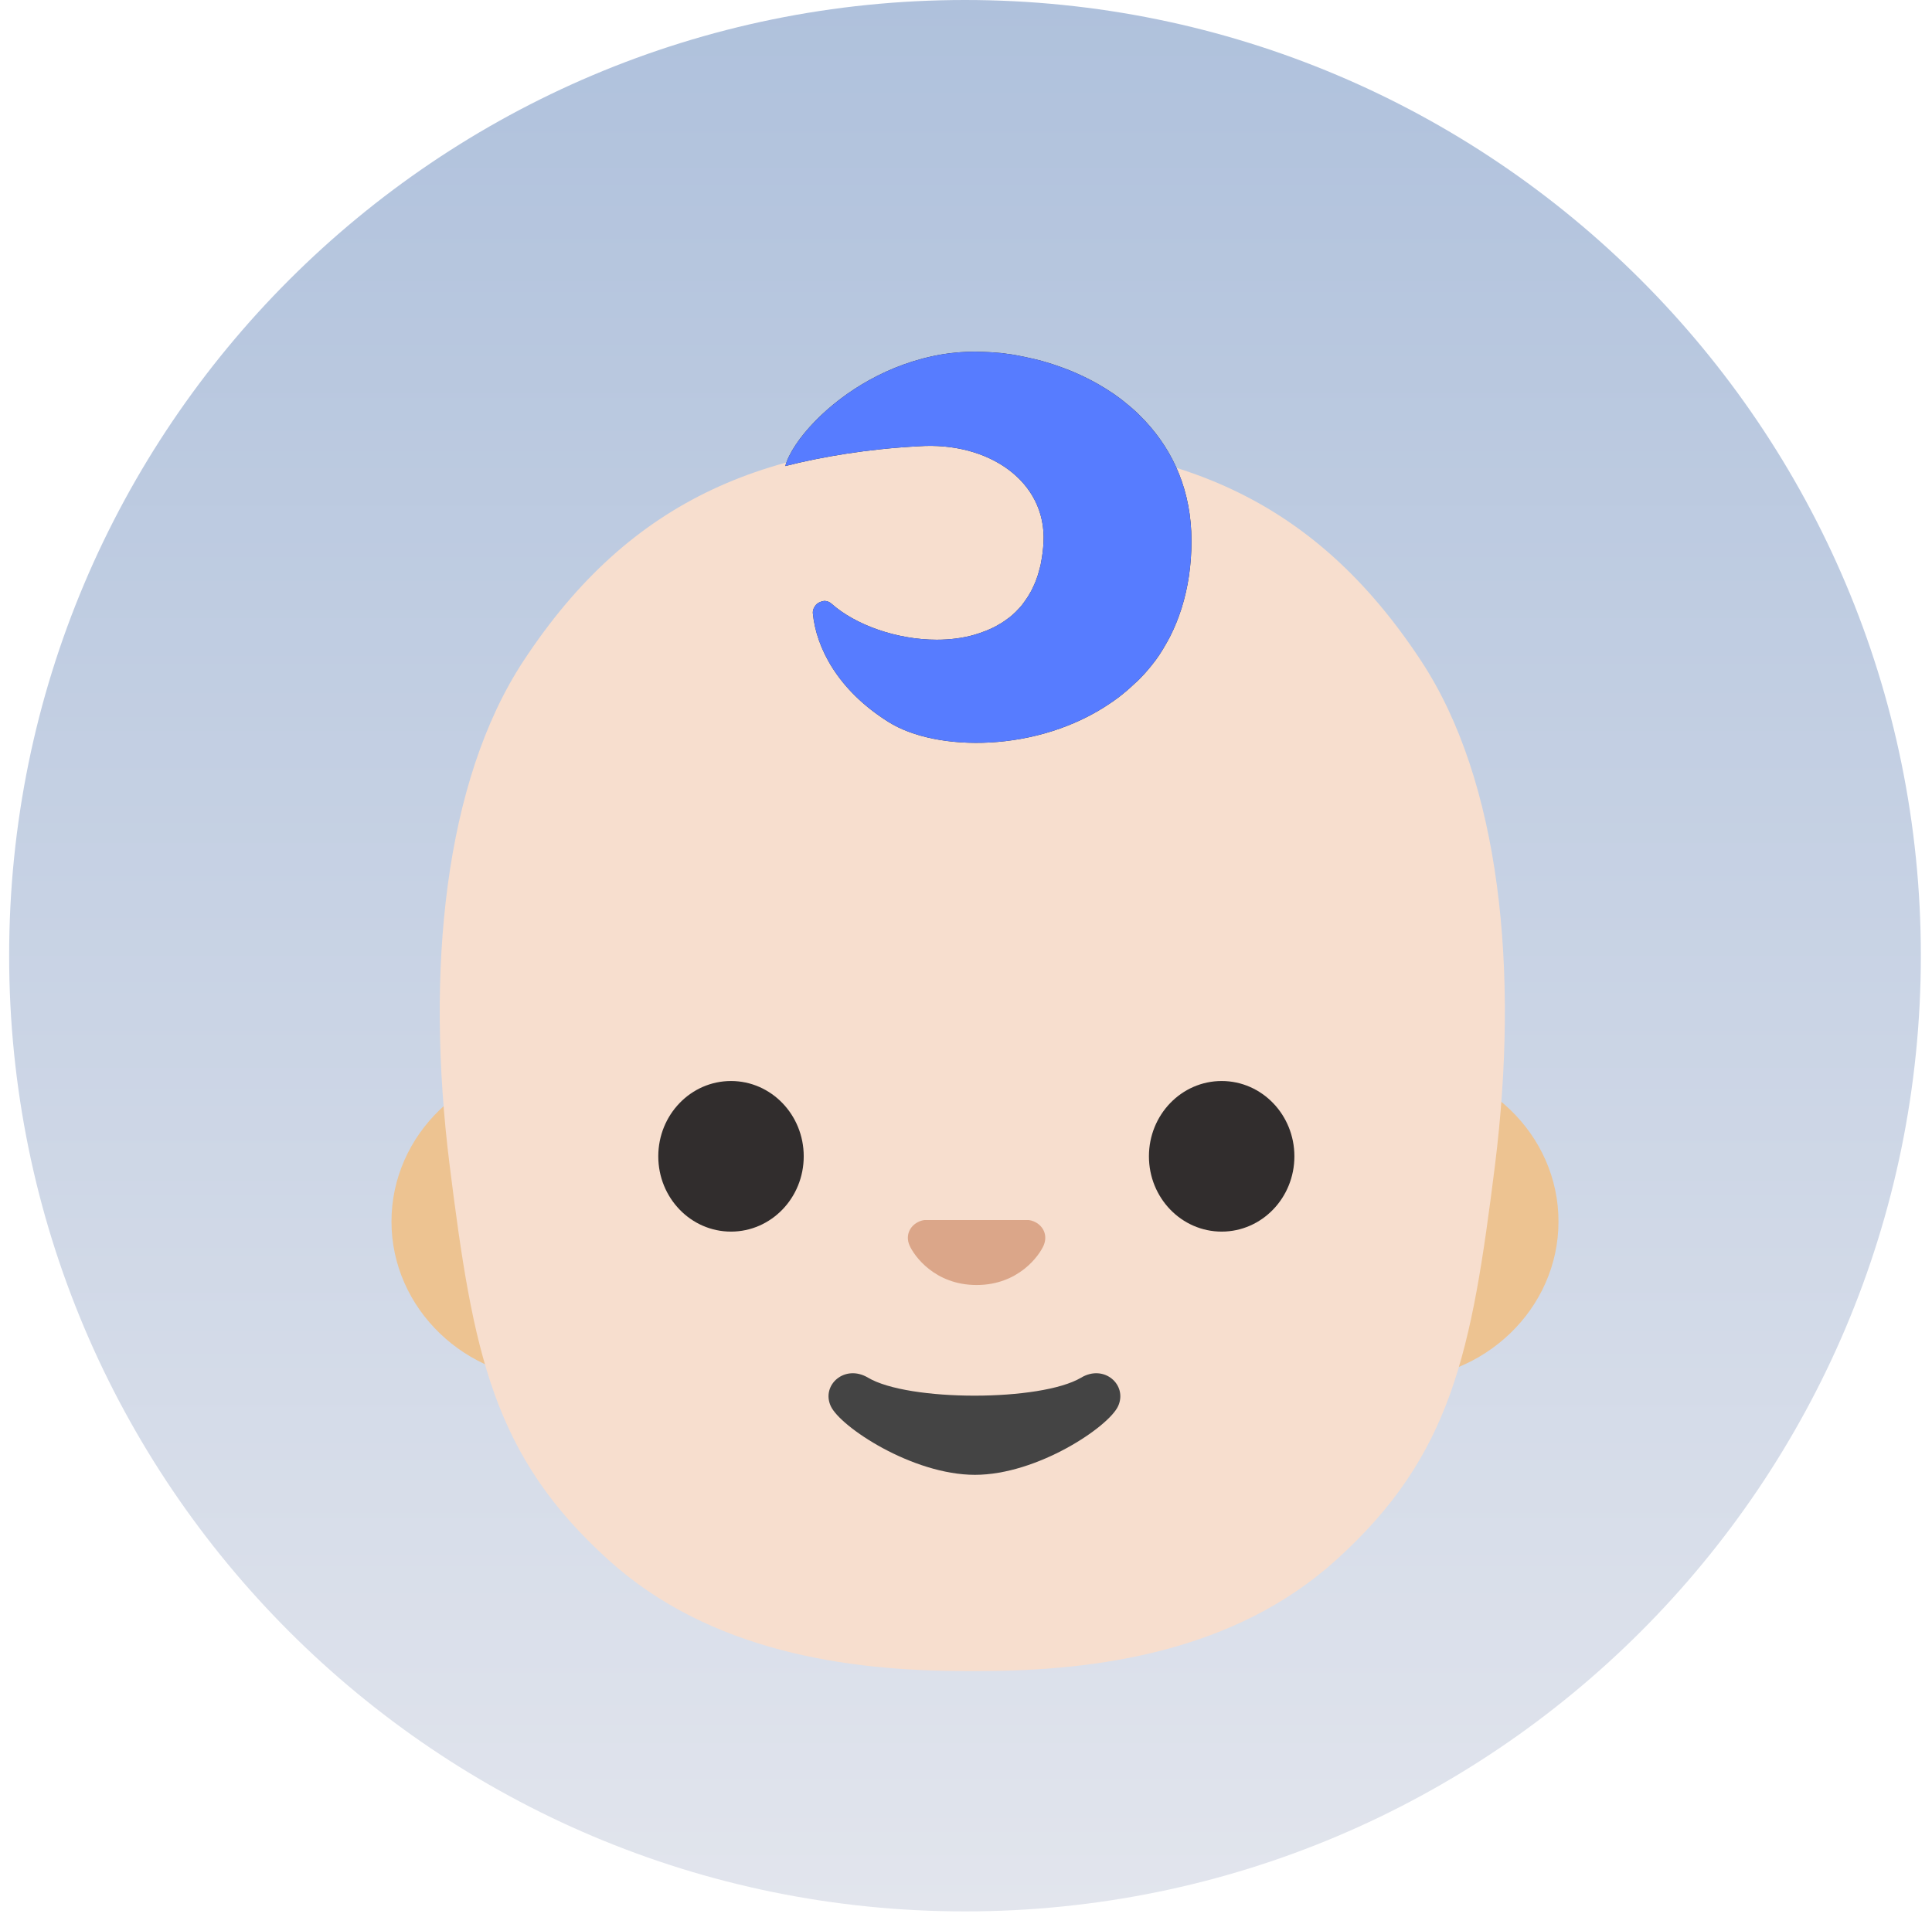
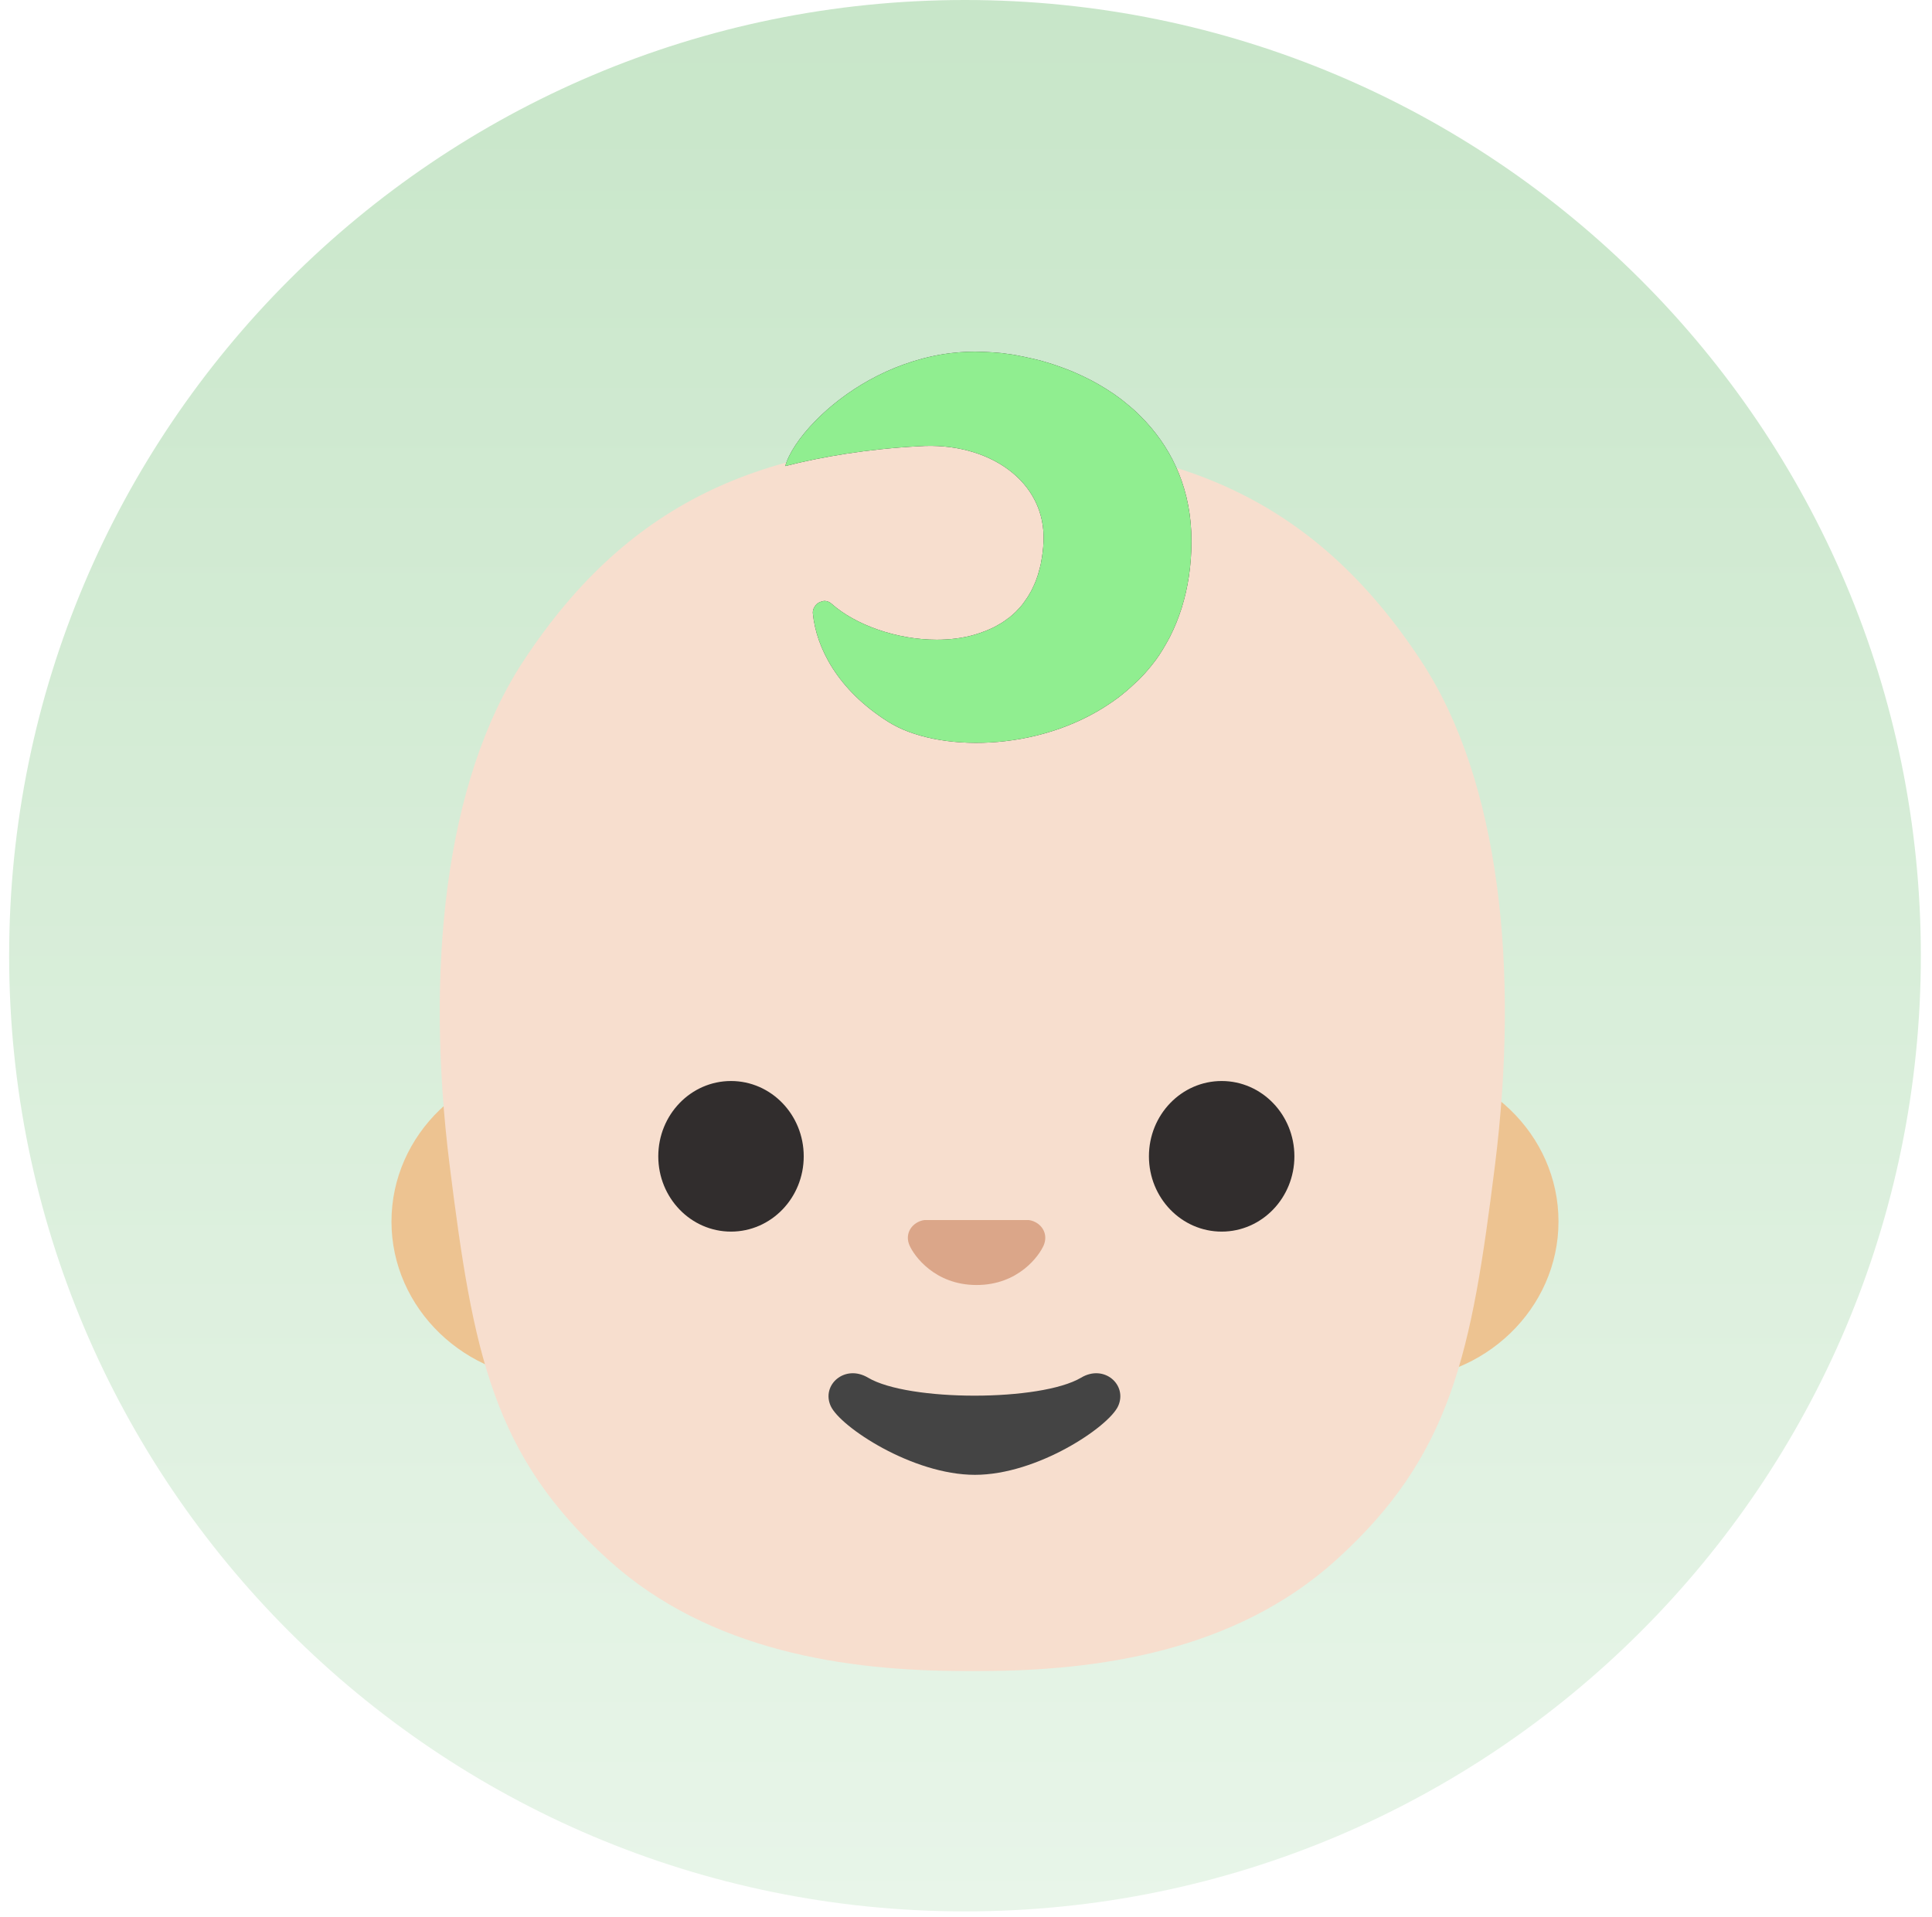
<svg xmlns="http://www.w3.org/2000/svg" width="127" height="126" viewBox="0 0 127 126" fill="none">
-   <circle cx="63.434" cy="62.833" r="62.833" fill="url(#paint0_linear_4741_2342)" />
+   <circle cx="63.434" cy="62.833" r="62.833" fill="url(#paint0_linear_4741_2340)" />
  <path d="M91.646 69.91H36.535C30.596 69.91 25.734 74.588 25.734 80.313C25.734 86.03 30.596 90.715 36.535 90.715H91.646C97.585 90.715 102.447 86.038 102.447 80.313C102.454 74.588 97.592 69.91 91.646 69.91Z" fill="#EDC391" />
  <path d="M93.425 43.463C86.335 32.677 77.195 28.988 63.915 28.988C50.635 28.988 41.494 32.67 34.404 43.463C29.211 51.372 27.956 63.803 29.557 76.611C31.099 88.924 32.376 95.682 40.019 102.58C46.659 108.57 55.674 109.862 63.406 109.862H64.424C72.156 109.862 81.178 108.57 87.811 102.58C95.454 95.682 96.73 88.924 98.272 76.611C99.873 63.803 98.619 51.364 93.425 43.463Z" fill="#F7DECE" />
  <path d="M74.905 44.642C75.008 44.531 75.111 44.428 75.215 44.317C75.288 44.236 75.362 44.147 75.436 44.066C75.606 43.867 75.768 43.668 75.923 43.461L75.989 43.373C76.137 43.173 76.27 42.967 76.403 42.753C76.439 42.694 76.476 42.627 76.513 42.568C76.638 42.355 76.764 42.141 76.882 41.912C76.904 41.875 76.919 41.845 76.934 41.809C77.214 41.255 77.457 40.658 77.657 40.031L77.679 39.964C78.085 38.658 78.321 37.205 78.321 35.567C78.321 32.291 77.14 29.702 75.34 27.747C75.318 27.725 75.303 27.71 75.288 27.688C75.148 27.54 75.001 27.393 74.853 27.245L74.765 27.157C74.593 26.993 74.416 26.836 74.233 26.684C74.086 26.559 73.938 26.441 73.791 26.323C73.754 26.294 73.717 26.271 73.688 26.242L73.201 25.888C73.171 25.873 73.149 25.851 73.119 25.836C72.529 25.438 71.917 25.084 71.282 24.781C71.26 24.766 71.231 24.759 71.209 24.744C71.024 24.656 70.84 24.575 70.655 24.493L70.486 24.42C70.323 24.353 70.161 24.287 69.999 24.228C69.94 24.206 69.873 24.183 69.814 24.161C69.659 24.102 69.504 24.051 69.357 23.999L69.158 23.933C69.003 23.881 68.855 23.837 68.7 23.793C68.634 23.77 68.567 23.756 68.494 23.733C68.339 23.689 68.184 23.652 68.029 23.615L67.837 23.571C67.667 23.534 67.498 23.497 67.335 23.46C67.284 23.453 67.232 23.438 67.18 23.431C66.745 23.335 66.31 23.269 65.875 23.217C65.816 23.21 65.757 23.21 65.698 23.202C65.543 23.188 65.395 23.173 65.24 23.165C65.152 23.158 65.07 23.158 64.982 23.151C64.856 23.143 64.739 23.136 64.62 23.136C64.525 23.136 64.429 23.128 64.325 23.128C64.259 23.128 64.192 23.121 64.133 23.121H64.06C63.742 23.121 63.425 23.136 63.115 23.158C63.056 23.165 62.997 23.165 62.938 23.173C62.621 23.202 62.311 23.232 62.016 23.283C58.394 23.874 55.465 25.777 53.635 27.636C52.536 28.75 51.835 29.849 51.621 30.639H51.629C53.974 30.041 57.007 29.517 60.386 29.34C64.96 29.023 68.781 31.628 68.597 35.626C68.575 36.106 68.516 36.556 68.435 36.976L68.412 37.102C68.376 37.264 68.331 37.426 68.287 37.581C68.265 37.655 68.243 37.729 68.228 37.795C68.184 37.928 68.139 38.061 68.088 38.194C68.058 38.275 68.022 38.356 67.985 38.437C67.933 38.555 67.881 38.666 67.83 38.769C67.785 38.858 67.741 38.939 67.689 39.02C67.638 39.116 67.579 39.212 67.52 39.3C67.461 39.389 67.394 39.477 67.335 39.566C67.284 39.639 67.232 39.713 67.173 39.787C67.077 39.905 66.974 40.016 66.871 40.119C66.841 40.149 66.812 40.185 66.782 40.215C66.642 40.355 66.494 40.481 66.339 40.606C66.31 40.628 66.273 40.65 66.243 40.672C66.118 40.77 65.987 40.861 65.853 40.945C65.808 40.968 65.771 40.997 65.727 41.019C65.594 41.1 65.462 41.174 65.329 41.24C65.284 41.263 65.248 41.285 65.203 41.3C65.063 41.366 64.915 41.432 64.761 41.491C64.731 41.506 64.694 41.521 64.657 41.528C64.488 41.595 64.318 41.654 64.141 41.705C64.126 41.713 64.111 41.713 64.097 41.72C63.3 41.956 62.444 42.059 61.574 42.059C58.947 42.059 56.225 41.086 54.661 39.691C54.531 39.574 54.363 39.508 54.188 39.507C54.152 39.507 54.115 39.522 54.085 39.529C54.056 39.536 54.019 39.536 53.989 39.551C53.945 39.566 53.901 39.581 53.856 39.603C53.783 39.639 53.724 39.684 53.665 39.736C53.65 39.75 53.643 39.765 53.628 39.78C53.576 39.839 53.532 39.913 53.495 39.986C53.488 40.001 53.488 40.008 53.48 40.023C53.443 40.119 53.421 40.23 53.436 40.348C53.657 42.576 55.059 45.365 58.394 47.46C61.566 49.459 68.243 49.481 72.994 46.228L73.127 46.139C73.267 46.036 73.415 45.933 73.555 45.829C73.614 45.785 73.68 45.733 73.739 45.682C73.946 45.52 74.145 45.35 74.337 45.173L74.624 44.907C74.728 44.826 74.816 44.73 74.905 44.642Z" fill="#312D2D" />
-   <path d="M74.905 44.642C75.008 44.531 75.111 44.428 75.215 44.317C75.288 44.236 75.362 44.147 75.436 44.066C75.606 43.867 75.768 43.668 75.923 43.461L75.989 43.373C76.137 43.173 76.27 42.967 76.403 42.753C76.439 42.694 76.476 42.627 76.513 42.568C76.638 42.355 76.764 42.141 76.882 41.912C76.904 41.875 76.919 41.845 76.934 41.809C77.214 41.255 77.457 40.658 77.657 40.031L77.679 39.964C78.085 38.658 78.321 37.205 78.321 35.567C78.321 32.291 77.14 29.702 75.34 27.747C75.318 27.725 75.303 27.71 75.288 27.688C75.148 27.54 75.001 27.393 74.853 27.245L74.765 27.157C74.593 26.993 74.416 26.836 74.233 26.684C74.086 26.559 73.938 26.441 73.791 26.323C73.754 26.294 73.717 26.271 73.688 26.242L73.201 25.888C73.171 25.873 73.149 25.851 73.119 25.836C72.529 25.438 71.917 25.084 71.282 24.781C71.26 24.766 71.231 24.759 71.209 24.744C71.024 24.656 70.84 24.575 70.655 24.493L70.486 24.42C70.323 24.353 70.161 24.287 69.999 24.228C69.94 24.206 69.873 24.183 69.814 24.161C69.659 24.102 69.504 24.051 69.357 23.999L69.158 23.933C69.003 23.881 68.855 23.837 68.7 23.793C68.634 23.77 68.567 23.756 68.494 23.733C68.339 23.689 68.184 23.652 68.029 23.615L67.837 23.571C67.667 23.534 67.498 23.497 67.335 23.46C67.284 23.453 67.232 23.438 67.18 23.431C66.745 23.335 66.31 23.269 65.875 23.217C65.816 23.21 65.757 23.21 65.698 23.202C65.543 23.188 65.395 23.173 65.24 23.165C65.152 23.158 65.07 23.158 64.982 23.151C64.856 23.143 64.739 23.136 64.62 23.136C64.525 23.136 64.429 23.128 64.325 23.128C64.259 23.128 64.192 23.121 64.133 23.121H64.06C63.742 23.121 63.425 23.136 63.115 23.158C63.056 23.165 62.997 23.165 62.938 23.173C62.621 23.202 62.311 23.232 62.016 23.283C58.394 23.874 55.465 25.777 53.635 27.636C52.536 28.75 51.835 29.849 51.621 30.639H51.629C53.974 30.041 57.007 29.517 60.386 29.34C64.96 29.023 68.781 31.628 68.597 35.626C68.575 36.106 68.516 36.556 68.435 36.976L68.412 37.102C68.376 37.264 68.331 37.426 68.287 37.581C68.265 37.655 68.243 37.729 68.228 37.795C68.184 37.928 68.139 38.061 68.088 38.194C68.058 38.275 68.022 38.356 67.985 38.437C67.933 38.555 67.881 38.666 67.83 38.769C67.785 38.858 67.741 38.939 67.689 39.02C67.638 39.116 67.579 39.212 67.52 39.3C67.461 39.389 67.394 39.477 67.335 39.566C67.284 39.639 67.232 39.713 67.173 39.787C67.077 39.905 66.974 40.016 66.871 40.119C66.841 40.149 66.812 40.185 66.782 40.215C66.642 40.355 66.494 40.481 66.339 40.606C66.31 40.628 66.273 40.65 66.243 40.672C66.118 40.77 65.987 40.861 65.853 40.945C65.808 40.968 65.771 40.997 65.727 41.019C65.594 41.1 65.462 41.174 65.329 41.24C65.284 41.263 65.248 41.285 65.203 41.3C65.063 41.366 64.915 41.432 64.761 41.491C64.731 41.506 64.694 41.521 64.657 41.528C64.488 41.595 64.318 41.654 64.141 41.705C64.126 41.713 64.111 41.713 64.097 41.72C63.3 41.956 62.444 42.059 61.574 42.059C58.947 42.059 56.225 41.086 54.661 39.691C54.531 39.574 54.363 39.508 54.188 39.507C54.152 39.507 54.115 39.522 54.085 39.529C54.056 39.536 54.019 39.536 53.989 39.551C53.945 39.566 53.901 39.581 53.856 39.603C53.783 39.639 53.724 39.684 53.665 39.736C53.65 39.75 53.643 39.765 53.628 39.78C53.576 39.839 53.532 39.913 53.495 39.986C53.488 40.001 53.488 40.008 53.48 40.023C53.443 40.119 53.421 40.23 53.436 40.348C53.657 42.576 55.059 45.365 58.394 47.46C61.566 49.459 68.243 49.481 72.994 46.228L73.127 46.139C73.267 46.036 73.415 45.933 73.555 45.829C73.614 45.785 73.68 45.733 73.739 45.682C73.946 45.52 74.145 45.35 74.337 45.173L74.624 44.907C74.728 44.826 74.816 44.73 74.905 44.642Z" fill="#577CFF" />
+   <path d="M74.905 44.642C75.008 44.531 75.111 44.428 75.215 44.317C75.288 44.236 75.362 44.147 75.436 44.066C75.606 43.867 75.768 43.668 75.923 43.461L75.989 43.373C76.137 43.173 76.27 42.967 76.403 42.753C76.439 42.694 76.476 42.627 76.513 42.568C76.638 42.355 76.764 42.141 76.882 41.912C76.904 41.875 76.919 41.845 76.934 41.809C77.214 41.255 77.457 40.658 77.657 40.031L77.679 39.964C78.085 38.658 78.321 37.205 78.321 35.567C78.321 32.291 77.14 29.702 75.34 27.747C75.318 27.725 75.303 27.71 75.288 27.688C75.148 27.54 75.001 27.393 74.853 27.245L74.765 27.157C74.593 26.993 74.416 26.836 74.233 26.684C74.086 26.559 73.938 26.441 73.791 26.323C73.754 26.294 73.717 26.271 73.688 26.242L73.201 25.888C73.171 25.873 73.149 25.851 73.119 25.836C72.529 25.438 71.917 25.084 71.282 24.781C71.26 24.766 71.231 24.759 71.209 24.744C71.024 24.656 70.84 24.575 70.655 24.493L70.486 24.42C70.323 24.353 70.161 24.287 69.999 24.228C69.94 24.206 69.873 24.183 69.814 24.161C69.659 24.102 69.504 24.051 69.357 23.999L69.158 23.933C69.003 23.881 68.855 23.837 68.7 23.793C68.634 23.77 68.567 23.756 68.494 23.733C68.339 23.689 68.184 23.652 68.029 23.615L67.837 23.571C67.667 23.534 67.498 23.497 67.335 23.46C67.284 23.453 67.232 23.438 67.18 23.431C66.745 23.335 66.31 23.269 65.875 23.217C65.816 23.21 65.757 23.21 65.698 23.202C65.543 23.188 65.395 23.173 65.24 23.165C65.152 23.158 65.07 23.158 64.982 23.151C64.856 23.143 64.739 23.136 64.62 23.136C64.525 23.136 64.429 23.128 64.325 23.128C64.259 23.128 64.192 23.121 64.133 23.121H64.06C63.742 23.121 63.425 23.136 63.115 23.158C63.056 23.165 62.997 23.165 62.938 23.173C62.621 23.202 62.311 23.232 62.016 23.283C58.394 23.874 55.465 25.777 53.635 27.636C52.536 28.75 51.835 29.849 51.621 30.639H51.629C53.974 30.041 57.007 29.517 60.386 29.34C64.96 29.023 68.781 31.628 68.597 35.626C68.575 36.106 68.516 36.556 68.435 36.976L68.412 37.102C68.376 37.264 68.331 37.426 68.287 37.581C68.265 37.655 68.243 37.729 68.228 37.795C68.184 37.928 68.139 38.061 68.088 38.194C68.058 38.275 68.022 38.356 67.985 38.437C67.933 38.555 67.881 38.666 67.83 38.769C67.785 38.858 67.741 38.939 67.689 39.02C67.638 39.116 67.579 39.212 67.52 39.3C67.461 39.389 67.394 39.477 67.335 39.566C67.284 39.639 67.232 39.713 67.173 39.787C67.077 39.905 66.974 40.016 66.871 40.119C66.841 40.149 66.812 40.185 66.782 40.215C66.642 40.355 66.494 40.481 66.339 40.606C66.31 40.628 66.273 40.65 66.243 40.672C66.118 40.77 65.987 40.861 65.853 40.945C65.808 40.968 65.771 40.997 65.727 41.019C65.594 41.1 65.462 41.174 65.329 41.24C65.284 41.263 65.248 41.285 65.203 41.3C65.063 41.366 64.915 41.432 64.761 41.491C64.731 41.506 64.694 41.521 64.657 41.528C64.488 41.595 64.318 41.654 64.141 41.705C64.126 41.713 64.111 41.713 64.097 41.72C63.3 41.956 62.444 42.059 61.574 42.059C58.947 42.059 56.225 41.086 54.661 39.691C54.531 39.574 54.363 39.508 54.188 39.507C54.152 39.507 54.115 39.522 54.085 39.529C54.056 39.536 54.019 39.536 53.989 39.551C53.945 39.566 53.901 39.581 53.856 39.603C53.783 39.639 53.724 39.684 53.665 39.736C53.65 39.75 53.643 39.765 53.628 39.78C53.576 39.839 53.532 39.913 53.495 39.986C53.488 40.001 53.488 40.008 53.48 40.023C53.443 40.119 53.421 40.23 53.436 40.348C53.657 42.576 55.059 45.365 58.394 47.46C61.566 49.459 68.243 49.481 72.994 46.228L73.127 46.139C73.267 46.036 73.415 45.933 73.555 45.829C73.614 45.785 73.68 45.733 73.739 45.682C73.946 45.52 74.145 45.35 74.337 45.173L74.624 44.907C74.728 44.826 74.816 44.73 74.905 44.642Z" fill="#90EE90" />
  <path d="M67.937 80.294C67.838 80.253 67.733 80.226 67.627 80.213H60.766C60.662 80.228 60.559 80.25 60.456 80.294C59.836 80.545 59.489 81.194 59.785 81.873C60.08 82.559 61.444 84.484 64.196 84.484C66.948 84.484 68.313 82.559 68.608 81.873C68.896 81.187 68.556 80.545 67.937 80.294Z" fill="#DBA689" />
  <path d="M48.052 80.973C50.693 80.973 52.833 78.757 52.833 76.023C52.833 73.289 50.693 71.072 48.052 71.072C45.412 71.072 43.272 73.289 43.272 76.023C43.272 78.757 45.412 80.973 48.052 80.973Z" fill="#312D2D" />
  <path d="M80.306 80.973C82.946 80.973 85.087 78.757 85.087 76.023C85.087 73.289 82.946 71.072 80.306 71.072C77.666 71.072 75.525 73.289 75.525 76.023C75.525 78.757 77.666 80.973 80.306 80.973Z" fill="#312D2D" />
  <path d="M71.068 90.575C68.412 92.154 59.706 92.154 57.058 90.575C55.531 89.668 53.974 91.055 54.608 92.442C55.228 93.807 59.979 96.964 64.088 96.964C68.191 96.964 72.883 93.807 73.502 92.442C74.129 91.055 72.588 89.668 71.068 90.575Z" fill="#444444" />
  <defs>
-     <linearGradient id="paint0_linear_4741_2342" x1="63.434" y1="0" x2="63.434" y2="125.665" gradientUnits="userSpaceOnUse">
-       <stop stop-color="#AFC1DC" />
-       <stop offset="1" stop-color="#E2E5ED" />
+     <linearGradient id="paint0_linear_4741_2340" x1="63.434" y1="0" x2="63.434" y2="125.665" gradientUnits="userSpaceOnUse">
+       <stop stop-color="#C8E6C9" />
+       <stop offset="1" stop-color="#E8F5E9" />
    </linearGradient>
  </defs>
</svg>
